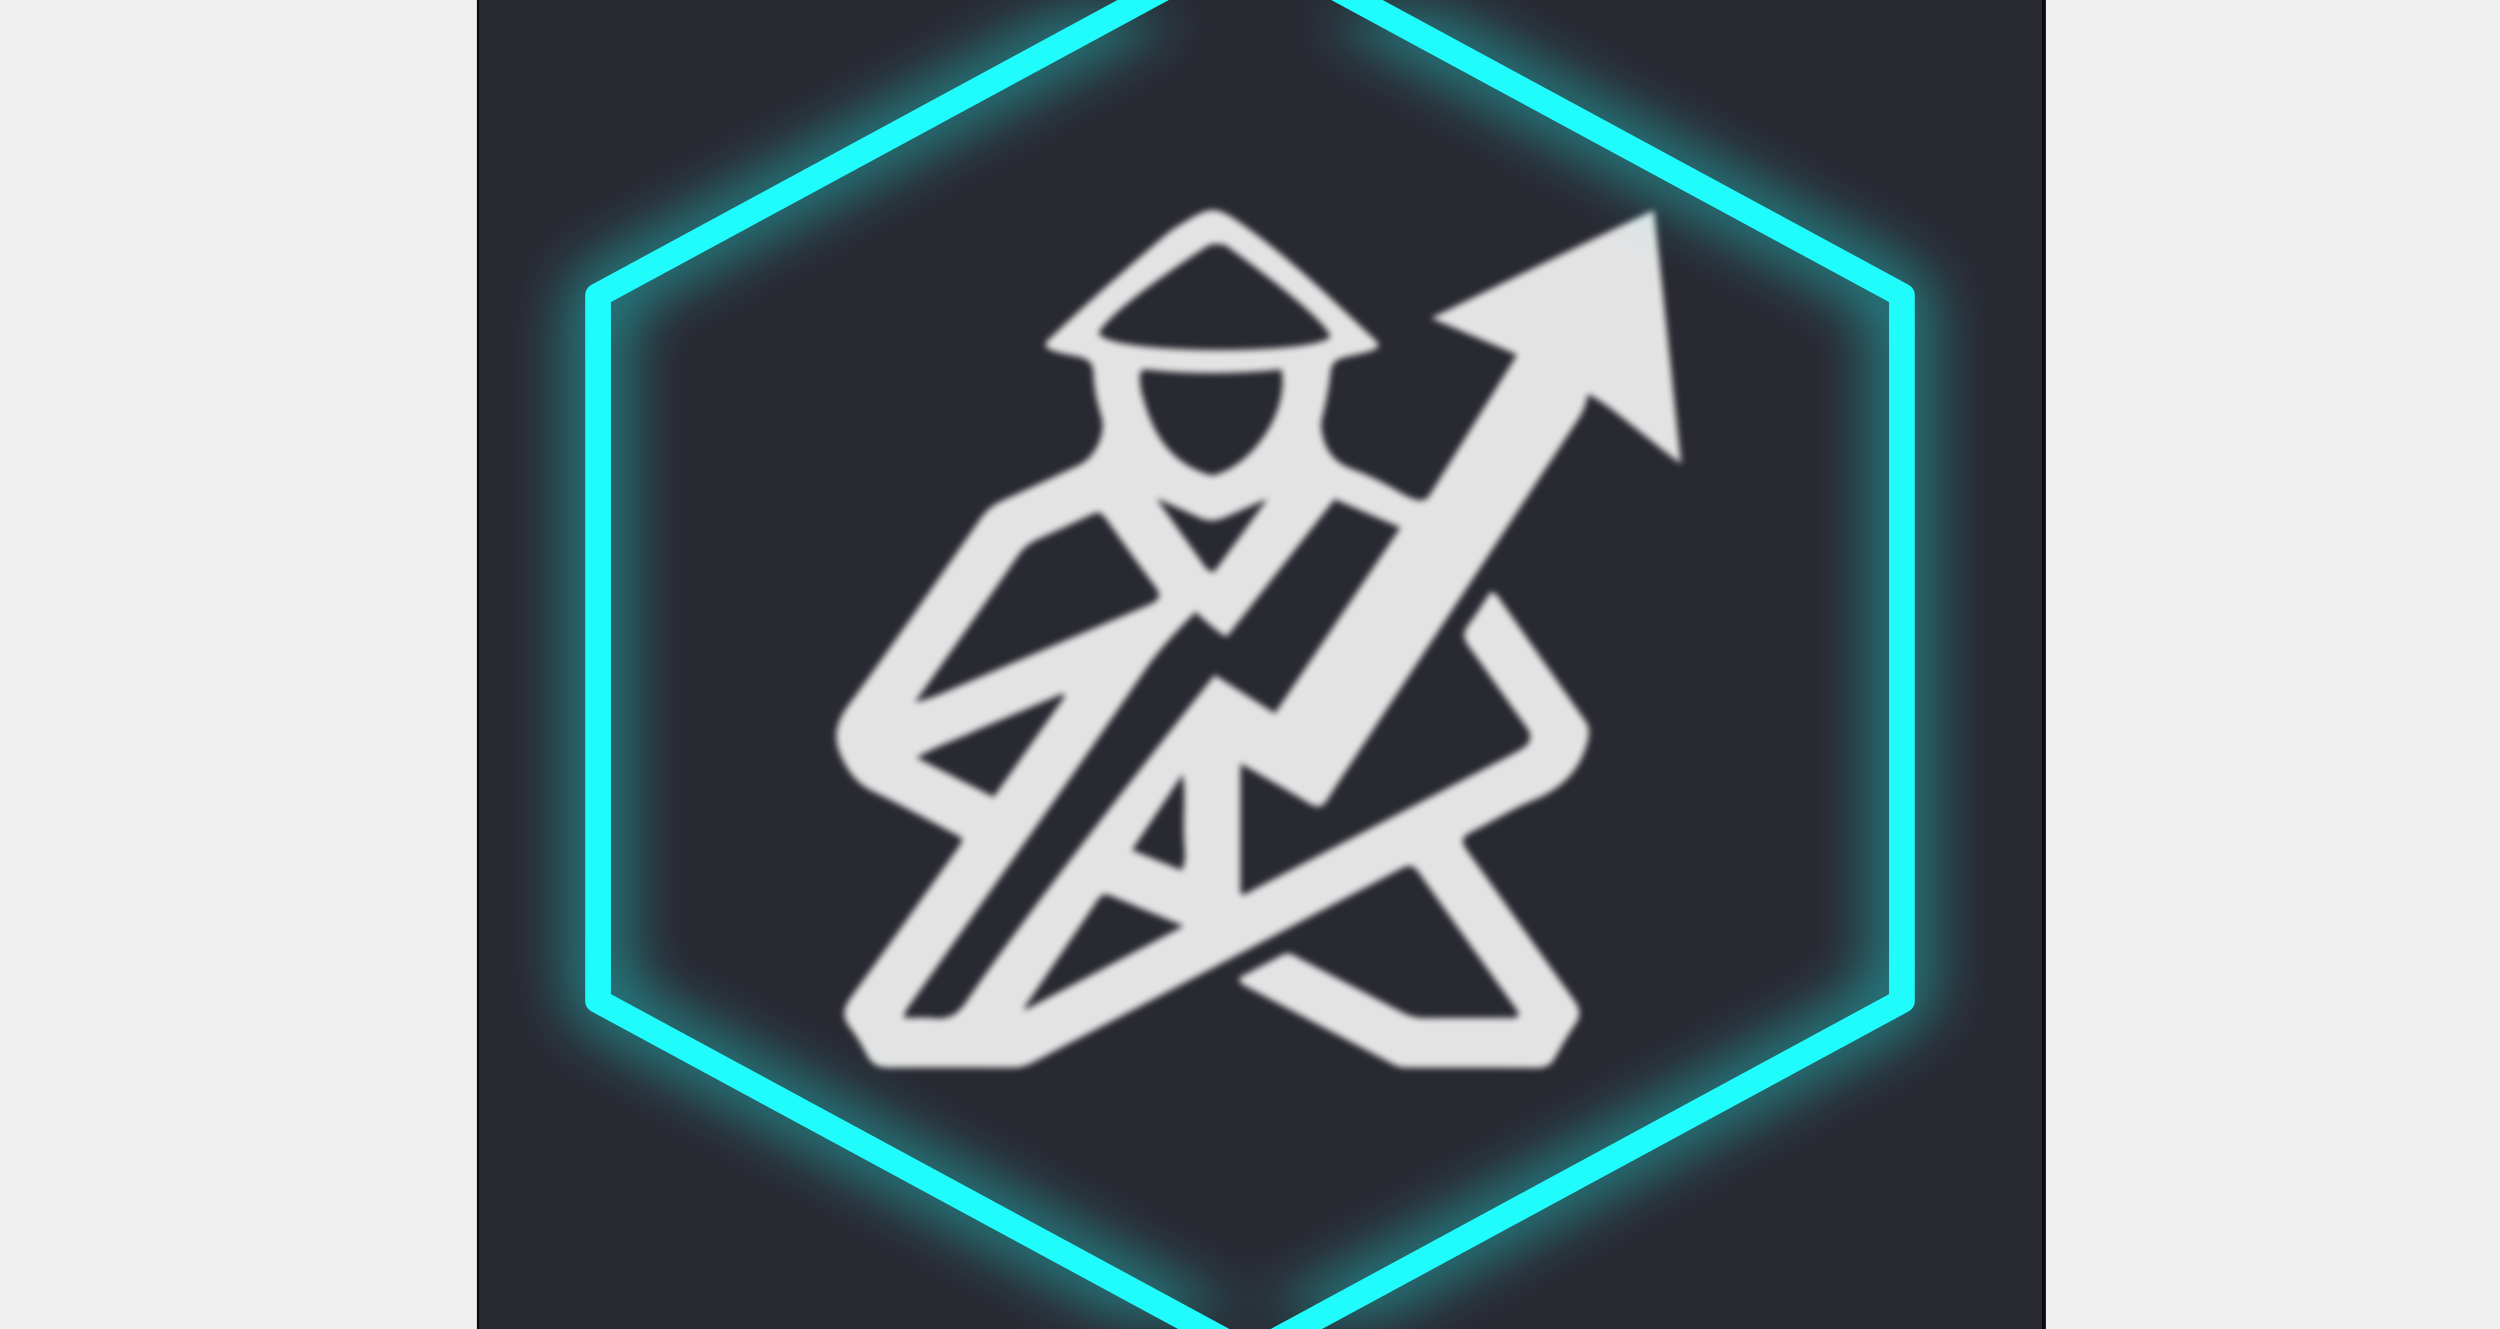
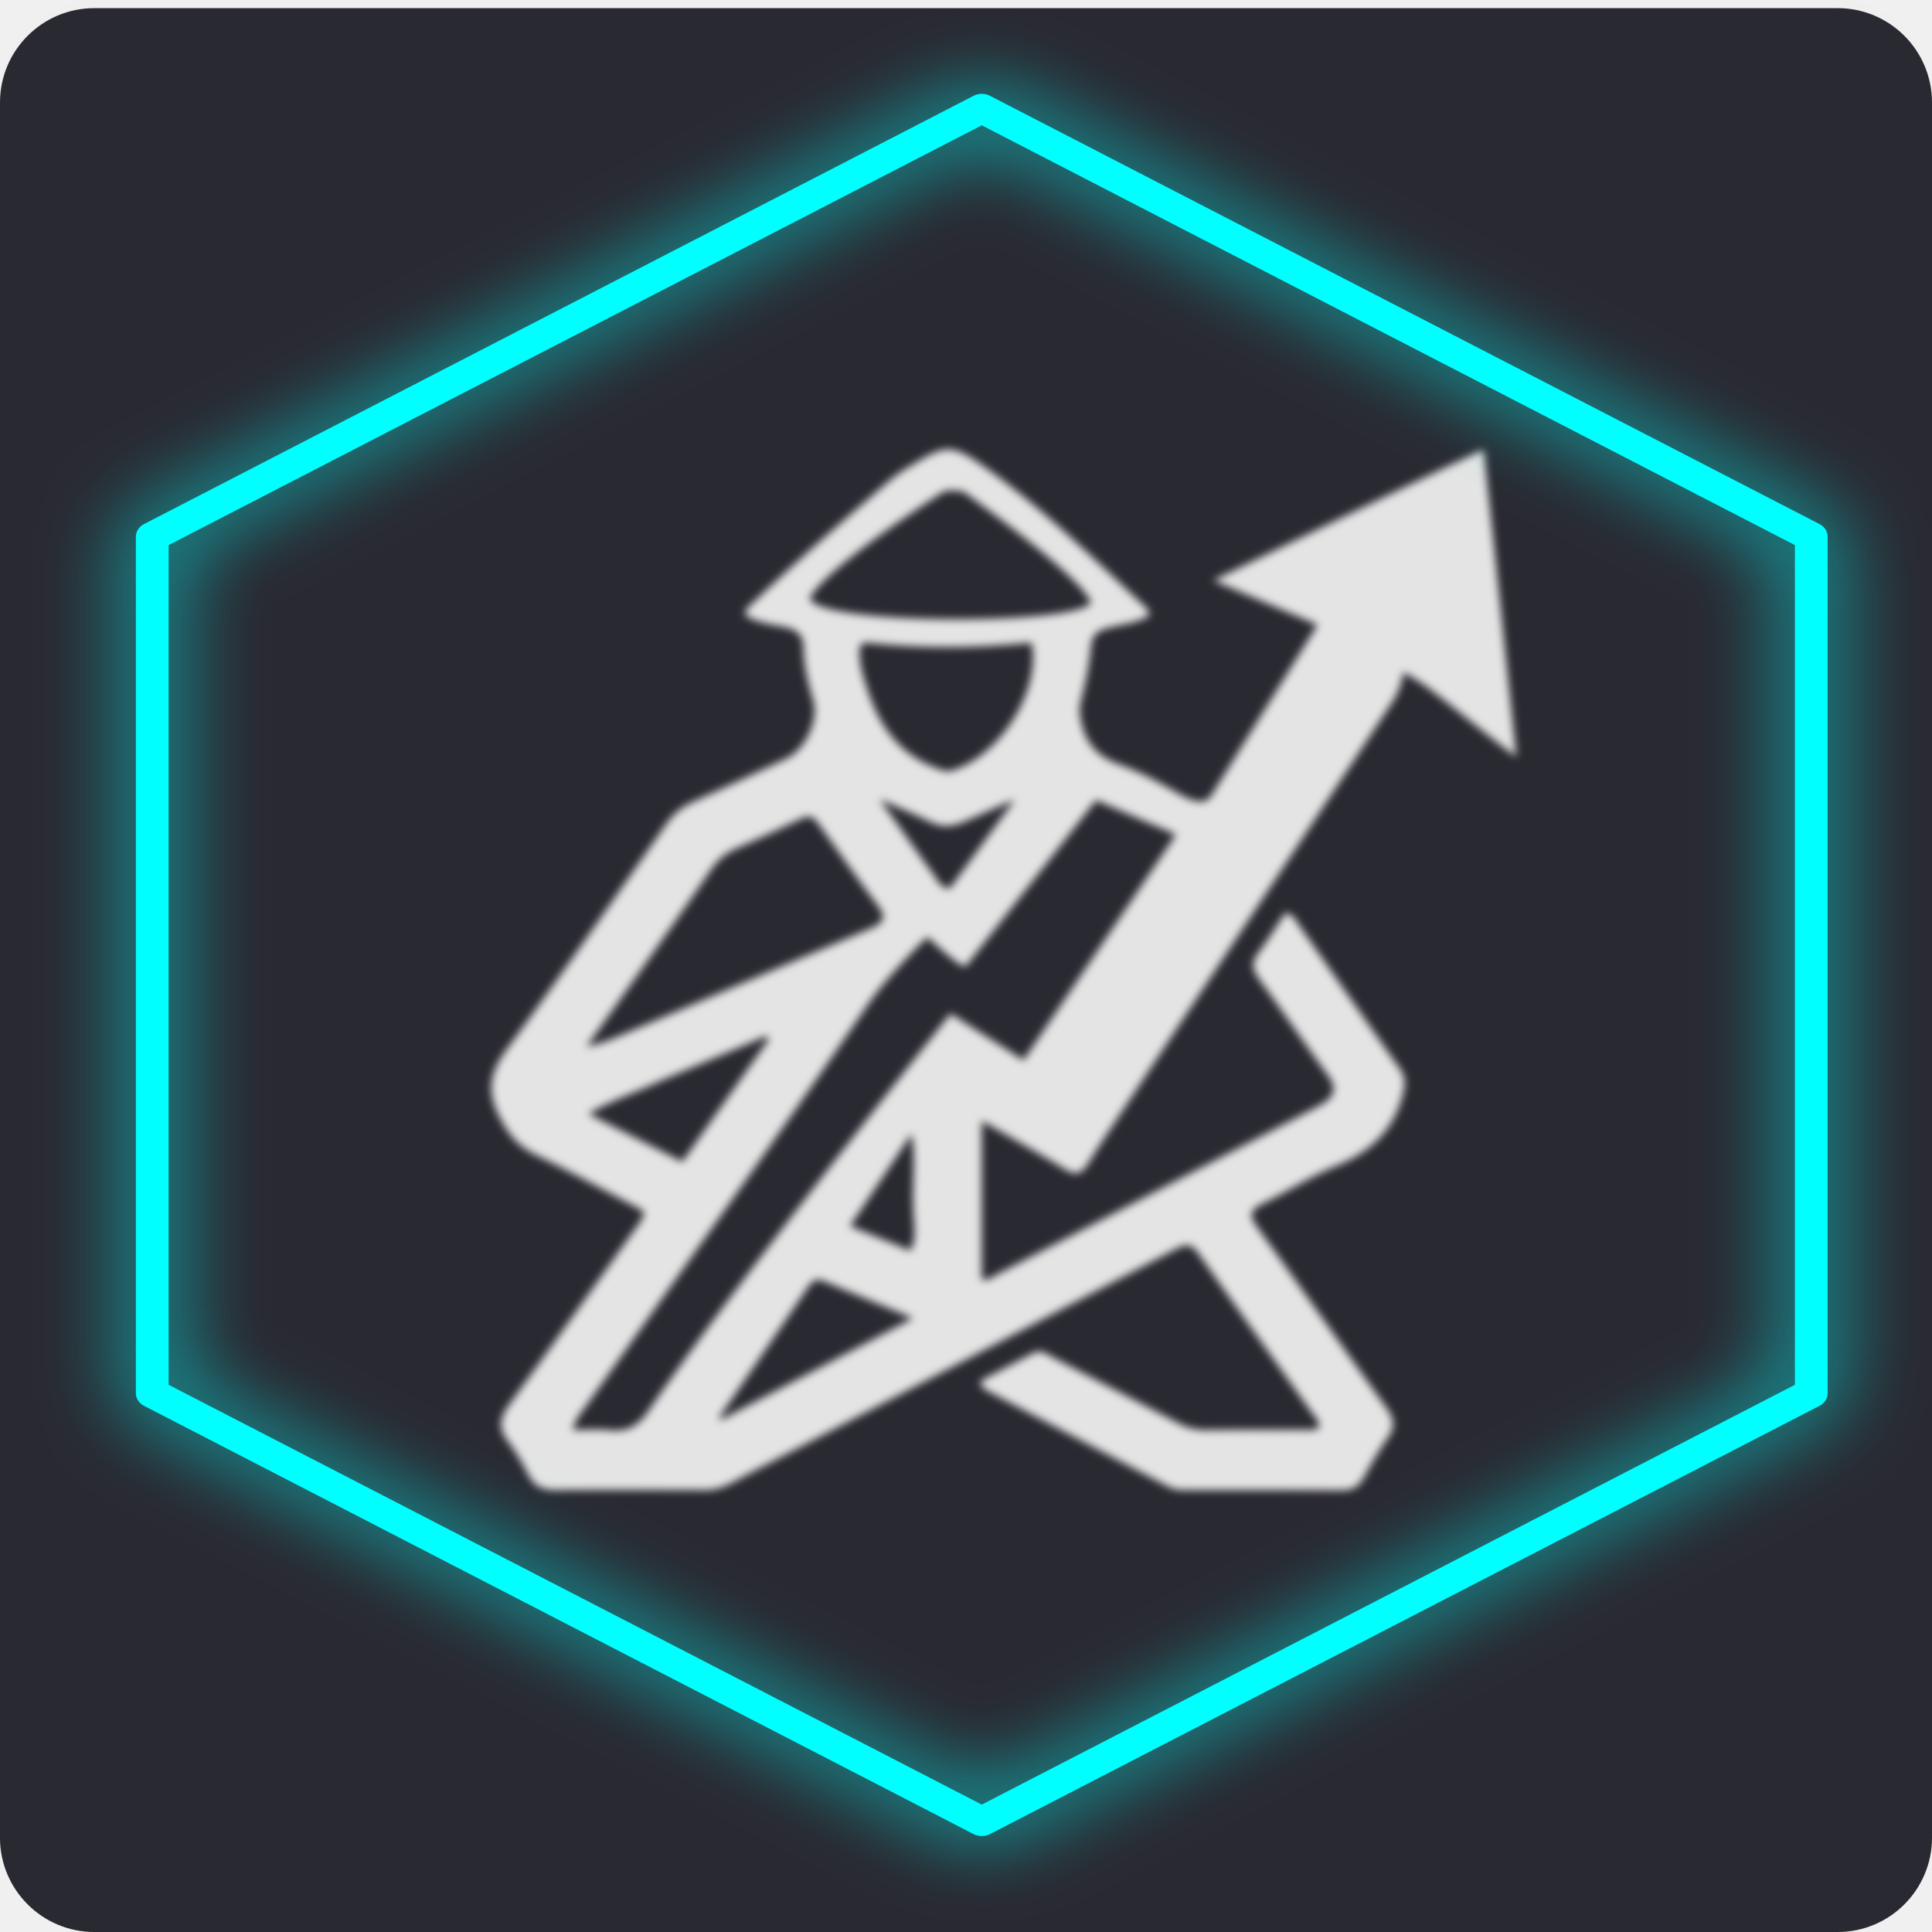
- <svg xmlns="http://www.w3.org/2000/svg" xmlns:xlink="http://www.w3.org/1999/xlink" version="1.1" id="Layer_1" x="0px" y="0px" width="100%" viewBox="0 0 1024 544" enable-background="new 0 0 1024 544" xml:space="preserve">
+ <svg xmlns="http://www.w3.org/2000/svg" xmlns:xlink="http://www.w3.org/1999/xlink" version="1.1" id="Layer_1" x="0px" y="0px" width="652" viewBox="0 0 652 652" enable-background="new 0 0 1024 544" xml:space="preserve" height="652">
  <defs id="defs2">
    <linearGradient id="linearGradient2">
      <stop style="stop-color:#000000;stop-opacity:1;" offset="0" id="stop2" />
      <stop style="stop-color:#000000;stop-opacity:0;" offset="1" id="stop3" />
    </linearGradient>
    <radialGradient xlink:href="#linearGradient2" id="radialGradient3" cx="607.098" cy="170.614" fx="607.098" fy="170.614" r="172.012" gradientTransform="matrix(1,0,0,1.050876,315.7149,90.27522)" gradientUnits="userSpaceOnUse" />
    <filter style="color-interpolation-filters:sRGB" id="filter3" x="-0.011" y="-0.011" width="1.023" height="1.021">
      <feGaussianBlur stdDeviation="1.374" id="feGaussianBlur3" />
    </filter>
    <filter id="cyanGlow" x="-0.073" y="-0.063" width="1.146" height="1.126">
      <feGaussianBlur in="SourceGraphic" stdDeviation="4" result="blur" id="feGaussianBlur1" />
      <feMerge id="feMerge2">
        <feMergeNode in="blur" id="feMergeNode1" />
        <feMergeNode in="SourceGraphic" id="feMergeNode2" />
      </feMerge>
    </filter>
    <filter id="greenGlow" x="-0.6" y="-0.318" width="2.2" height="1.636">
      <feGaussianBlur in="SourceGraphic" stdDeviation="2.5" result="blur" id="feGaussianBlur2" />
      <feMerge id="feMerge4">
        <feMergeNode in="blur" id="feMergeNode3" />
        <feMergeNode in="SourceGraphic" id="feMergeNode4" />
      </feMerge>
    </filter>
    <filter id="filter6" x="-0.6" y="-0.318" width="2.2" height="1.636">
      <feGaussianBlur in="SourceGraphic" stdDeviation="2.5" result="blur" id="feGaussianBlur3-4" />
      <feMerge id="feMerge6">
        <feMergeNode in="blur" id="feMergeNode5" />
        <feMergeNode in="SourceGraphic" id="feMergeNode6" />
      </feMerge>
    </filter>
    <filter id="redGlow" x="-0.6" y="-0.412" width="2.2" height="1.824">
      <feGaussianBlur in="SourceGraphic" stdDeviation="2.5" result="blur" id="feGaussianBlur4" />
      <feMerge id="feMerge8">
        <feMergeNode in="blur" id="feMergeNode7" />
        <feMergeNode in="SourceGraphic" id="feMergeNode8" />
      </feMerge>
    </filter>
    <filter id="filter10" x="-0.6" y="-0.412" width="2.2" height="1.824">
      <feGaussianBlur in="SourceGraphic" stdDeviation="2.5" result="blur" id="feGaussianBlur8" />
      <feMerge id="feMerge10">
        <feMergeNode in="blur" id="feMergeNode9" />
        <feMergeNode in="SourceGraphic" id="feMergeNode10" />
      </feMerge>
    </filter>
    <filter id="filter12" x="-0.6" y="-0.318" width="2.2" height="1.636">
      <feGaussianBlur in="SourceGraphic" stdDeviation="2.5" result="blur" id="feGaussianBlur10" />
      <feMerge id="feMerge12">
        <feMergeNode in="blur" id="feMergeNode11" />
        <feMergeNode in="SourceGraphic" id="feMergeNode12" />
      </feMerge>
    </filter>
  </defs>
-   <text xml:space="preserve" style="font-style:normal;font-variant:normal;font-weight:normal;font-stretch:normal;font-size:112.27px;font-family:'Courier New';-inkscape-font-specification:'Courier New, Normal';font-variant-ligatures:normal;font-variant-caps:normal;font-variant-numeric:normal;font-variant-east-asian:normal;writing-mode:lr-tb;direction:ltr;fill:#ffffff;stroke-width:9.356;stroke-opacity:0.757" x="310.947" y="200.204" id="text14-9-0" transform="scale(0.950456,1.052127)">
-     <tspan id="tspan14-4-9" x="310.947" y="200.204" style="font-style:normal;font-variant:normal;font-weight:normal;font-stretch:normal;font-size:112.27px;font-family:'Courier New';-inkscape-font-specification:'Courier New, Normal';font-variant-ligatures:normal;font-variant-caps:normal;font-variant-numeric:normal;font-variant-east-asian:normal;fill:#ffffff;stroke-width:9.356">}</tspan>
-   </text>
-   <rect width="642.657" height="646.861" fill="#0a0a14" id="rect1-8" x="195.34" y="-57.434" style="stroke-width:3.261" ry="31.744" />
-   <path id="path1" style="opacity:0.951;mix-blend-mode:normal;fill:#ededed;fill-opacity:1;stroke:url(#radialGradient3);stroke-width:1.101;filter:url(#filter3)" d="m 628.45,93.322 c -3.564,0.103 -7.198,2.456 -13.865,6.682 -2.022,1.281 -3.937,2.764 -5.713,4.35 -15.493,13.83 -30.937,27.71 -45.65,42.316 -1.111,1.102 -2.736,2.043 -2.1,4.271 3.904,2.404 8.63,2.966 13.094,3.932 4.264,0.922 6.102,3.076 6.154,6.998 0.085,6.346 1.532,12.477 3.264,18.539 1.893,6.627 -2.624,16.851 -9.076,19.982 -10.354,5.025 -20.676,10.113 -31.117,14.967 -3.863,1.796 -6.68,4.321 -9.006,7.762 -17.632,26.085 -35.049,52.317 -53.299,78 -5.451,7.671 -6.767,14.032 -2.742,22.615 2.922,6.232 6.252,10.777 12.711,13.973 12.261,6.067 24.079,12.958 35.934,19.428 -0.114,2.366 -1.351,3.788 -2.361,5.256 -14.144,20.545 -28.233,41.125 -42.566,61.547 -3.045,4.339 -4.108,8.023 -0.68,12.645 2.808,3.785 5.073,7.987 7.189,12.186 1.915,3.797 4.839,4.924 9.01,4.893 15.907,-0.122 31.816,-0.03 48.248,-0.018 4.203,0.263 7.469,-0.772 10.645,-2.555 7.268,-4.08 14.648,-7.978 21.971,-11.969 41.982,-22.883 83.974,-45.748 125.914,-68.701 3.13,-1.713 5.256,-2.615 7.77,1.092 12.561,18.529 25.403,36.884 38.064,55.352 1.061,1.548 2.724,2.993 2.418,5.221 -1.966,1.153 -4.072,0.706 -6.066,0.719 -10.48,0.067 -20.963,-0.057 -31.441,0.09 -3.51,0.049 -6.566,-0.762 -9.58,-2.416 -13.971,-7.67 -27.995,-15.252 -42.008,-22.852 -1.925,-1.044 -3.867,-2.723 -6.213,-1.49 -6.145,3.229 -12.183,6.643 -17.859,9.762 0.227,2.293 1.297,2.813 2.24,3.332 20.133,11.077 40.28,22.132 60.426,33.188 1.667,0.915 3.48,1.256 5.391,1.256 17.593,0.002 35.185,-0.037 52.777,0.072 3.427,0.021 5.556,-1.195 7.113,-4.115 2.559,-4.796 5.159,-9.611 8.236,-14.104 2.581,-3.768 2.033,-6.668 -0.469,-10.262 -14.565,-20.922 -28.826,-42.039 -43.406,-62.951 -2.677,-3.839 -2.145,-5.722 2.029,-7.826 8.279,-4.173 16.01,-9.462 24.535,-13.043 11.785,-4.951 19.365,-12.559 22.398,-24.697 0.858,-3.432 1.072,-5.987 -1.002,-9.002 -11.45,-16.651 -22.718,-33.418 -34.098,-50.113 -0.964,-1.414 -1.481,-3.382 -4.322,-3.742 -2.921,4.535 -5.747,9.375 -9.049,13.895 -2.333,3.193 -1.951,5.676 0.217,8.758 7.858,11.171 15.379,22.562 23.25,33.725 3.048,4.323 1.98,7.291 -2.25,9.816 -1.43,0.854 -2.893,1.657 -4.359,2.453 -34.698,18.834 -69.392,37.672 -104.111,56.471 -1.546,0.837 -2.956,2.277 -5.121,1.766 v -54.897 c 2.394,1.365 3.979,2.227 5.52,3.154 7.453,4.485 14.979,8.865 22.303,13.537 3.463,2.209 5.508,1.768 7.568,-1.711 3.884,-6.56 8.093,-12.943 12.197,-19.381 29.809,-46.757 59.659,-93.49 89.414,-140.279 6.8,-10.693 0.169,-13.014 9.006,-7.559 5.254,3.244 26.856,22.519 32.932,26.459 L 807.653,93.509 c 0.286,-0.915 -90.271,45.178 -90.271,45.178 l 34.777,15.377 -35.584,59.201 c -2.885,4.799 -10.035,-0.277 -14.705,-3.025 -5.091,-2.996 -10.434,-5.752 -15.984,-7.83 -6.461,-2.419 -10.415,-6.338 -12.227,-12.793 -0.902,-3.215 -1.368,-6.054 -0.527,-9.41 1.527,-6.091 2.754,-12.313 3.303,-18.545 0.352,-4.001 2.06,-5.566 5.828,-6.561 4.581,-1.209 9.481,-1.697 13.4,-4.039 0.433,-1.417 -0.082,-2.201 -0.736,-2.838 -17.086,-16.64 -33.83,-33.743 -53.031,-48.088 -6.387,-4.772 -9.881,-6.918 -13.445,-6.814 z m -1.354,14.696 c 1.201,-0.748 6.284,-0.488 7.15,0.238 1.288,1.13 38.922,28.806 42.19,38.143 -4.822,7.941 -91.207,7.84 -94.008,-1.496 4.989,-10.394 42.543,-35.561 44.667,-36.885 z m 29.53,52.24 c 3.113,16.614 -10.34,38.691 -26.184,44.115 -2.292,0.785 -3.931,-0.001 -5.828,-0.748 -12.973,-5.107 -19.227,-15.396 -23.018,-27.553 -1.231,-3.949 -2.523,-7.907 -2.461,-12.115 0.027,-1.814 -0.356,-3.821 2.607,-3.682 18.897,2.155 36.948,1.785 54.883,-0.018 z m -50.816,54.187 c 6.329,2.914 11.872,5.33 17.277,8.002 3.662,1.81 6.96,1.562 10.66,-0.062 5.618,-2.466 11.058,-5.201 17.188,-7.74 -7.238,10.256 -14.477,20.51 -21.715,30.766 v 0.002 c -3.339,-0.426 -4.033,-2.926 -5.338,-4.781 -5.949,-8.457 -11.756,-17.005 -18.072,-26.186 z m 72.33,0.311 26.713,11.945 -50.945,78.133 -24.393,-16.141 c 0,0 -71.165,92.048 -100.951,137.523 -3.304,5.045 -6.895,7.458 -13.104,6.707 -3.82,-0.462 -7.75,-0.086 -12.246,-0.086 0.852,-3.784 2.98,-6.081 4.652,-8.539 31.418,-46.178 63.311,-92.066 93.988,-138.693 7.067,-10.742 19.926,-23.482 19.926,-23.482 0,0 11.716,11.631 12.891,10.078 z m -96.166,5.738 c 1.191,-0.001 2.148,0.664 3.113,2.068 6.695,9.733 13.397,19.467 20.332,29.043 2.932,4.049 1.364,5.811 -2.662,7.584 -27.507,12.111 -54.948,24.359 -82.412,36.561 -3.866,1.718 -7.738,3.425 -12.484,4.375 6.291,-9.183 12.582,-18.366 18.873,-27.549 7.979,-11.789 15.566,-22.894 22.98,-34.102 2.089,-3.157 4.727,-5.396 8.229,-6.99 7.256,-3.303 14.453,-6.735 21.582,-10.283 0.937,-0.466 1.735,-0.706 2.449,-0.707 z m -14.111,75.979 c 0.31,0.364 0.62,0.728 0.93,1.092 -9.535,13.981 -19.071,27.961 -28.945,42.439 -10.402,-5.513 -20.448,-10.838 -31.383,-16.633 8.128,-4.823 16.474,-7.636 24.262,-11.475 12.229,-5.361 23.683,-10.393 35.137,-15.424 z m 48.641,33.859 c 1.48,9.296 0.092,17.436 0.561,25.5 -0.046,5.42 1.39,9.911 -0.914,14.941 -6.532,-2.751 -12.958,-5.457 -20.234,-8.521 6.783,-10.517 13.311,-20.638 20.588,-31.92 z m -31.377,50.529 c 0.546,-0.024 1.165,0.107 1.891,0.424 9.5,4.152 19.046,8.206 29.92,12.875 -22.185,12.173 -43.188,23.696 -64.191,35.221 -0.22,-0.207 -0.44,-0.414 -0.66,-0.621 9.732,-14.808 19.463,-29.616 29.195,-44.424 1.228,-1.946 2.208,-3.403 3.846,-3.475 z" transform="matrix(1.009736,0,0,0.9745817,-138.0814,-4.848303)" />
-   <g filter="url(#cyanGlow)" id="g6" transform="matrix(3.513491,0,0,3.286031,628.4451,256.082)">
-     <polygon points="0,88 -76,44 -76,-44 0,-88 76,-44 76,44 " fill="none" stroke="#00ffff" stroke-width="3" stroke-linejoin="round" id="polygon6" transform="translate(-33.14227,2.855237)" />
+   <rect width="652" height="649.253" fill="#0a0a14" id="rect1-8" x="4.7851563e-06" y="2.747" style="stroke-width:3.291" ry="31.862" />
+   <rect style="opacity:0.25;fill:#ededed;fill-opacity:0.546;stroke-width:1.095;stroke-opacity:0.757" id="rect5" width="652" height="652" x="4.7851563e-06" y="3.027916e-05" ry="31.973" />
+   <path id="path1" style="opacity:0.951;mix-blend-mode:normal;fill:#ededed;fill-opacity:1;stroke:url(#radialGradient3);stroke-width:1.101;filter:url(#filter3)" d="m 628.45,93.322 c -3.564,0.103 -7.198,2.456 -13.865,6.682 -2.022,1.281 -3.937,2.764 -5.713,4.35 -15.493,13.83 -30.937,27.71 -45.65,42.316 -1.111,1.102 -2.736,2.043 -2.1,4.271 3.904,2.404 8.63,2.966 13.094,3.932 4.264,0.922 6.102,3.076 6.154,6.998 0.085,6.346 1.532,12.477 3.264,18.539 1.893,6.627 -2.624,16.851 -9.076,19.982 -10.354,5.025 -20.676,10.113 -31.117,14.967 -3.863,1.796 -6.68,4.321 -9.006,7.762 -17.632,26.085 -35.049,52.317 -53.299,78 -5.451,7.671 -6.767,14.032 -2.742,22.615 2.922,6.232 6.252,10.777 12.711,13.973 12.261,6.067 24.079,12.958 35.934,19.428 -0.114,2.366 -1.351,3.788 -2.361,5.256 -14.144,20.545 -28.233,41.125 -42.566,61.547 -3.045,4.339 -4.108,8.023 -0.68,12.645 2.808,3.785 5.073,7.987 7.189,12.186 1.915,3.797 4.839,4.924 9.01,4.893 15.907,-0.122 31.816,-0.03 48.248,-0.018 4.203,0.263 7.469,-0.772 10.645,-2.555 7.268,-4.08 14.648,-7.978 21.971,-11.969 41.982,-22.883 83.974,-45.748 125.914,-68.701 3.13,-1.713 5.256,-2.615 7.77,1.092 12.561,18.529 25.403,36.884 38.064,55.352 1.061,1.548 2.724,2.993 2.418,5.221 -1.966,1.153 -4.072,0.706 -6.066,0.719 -10.48,0.067 -20.963,-0.057 -31.441,0.09 -3.51,0.049 -6.566,-0.762 -9.58,-2.416 -13.971,-7.67 -27.995,-15.252 -42.008,-22.852 -1.925,-1.044 -3.867,-2.723 -6.213,-1.49 -6.145,3.229 -12.183,6.643 -17.859,9.762 0.227,2.293 1.297,2.813 2.24,3.332 20.133,11.077 40.28,22.132 60.426,33.188 1.667,0.915 3.48,1.256 5.391,1.256 17.593,0.002 35.185,-0.037 52.777,0.072 3.427,0.021 5.556,-1.195 7.113,-4.115 2.559,-4.796 5.159,-9.611 8.236,-14.104 2.581,-3.768 2.033,-6.668 -0.469,-10.262 -14.565,-20.922 -28.826,-42.039 -43.406,-62.951 -2.677,-3.839 -2.145,-5.722 2.029,-7.826 8.279,-4.173 16.01,-9.462 24.535,-13.043 11.785,-4.951 19.365,-12.559 22.398,-24.697 0.858,-3.432 1.072,-5.987 -1.002,-9.002 -11.45,-16.651 -22.718,-33.418 -34.098,-50.113 -0.964,-1.414 -1.481,-3.382 -4.322,-3.742 -2.921,4.535 -5.747,9.375 -9.049,13.895 -2.333,3.193 -1.951,5.676 0.217,8.758 7.858,11.171 15.379,22.562 23.25,33.725 3.048,4.323 1.98,7.291 -2.25,9.816 -1.43,0.854 -2.893,1.657 -4.359,2.453 -34.698,18.834 -69.392,37.672 -104.111,56.471 -1.546,0.837 -2.956,2.277 -5.121,1.766 v -54.897 c 2.394,1.365 3.979,2.227 5.52,3.154 7.453,4.485 14.979,8.865 22.303,13.537 3.463,2.209 5.508,1.768 7.568,-1.711 3.884,-6.56 8.093,-12.943 12.197,-19.381 29.809,-46.757 59.659,-93.49 89.414,-140.279 6.8,-10.693 0.169,-13.014 9.006,-7.559 5.254,3.244 26.856,22.519 32.932,26.459 L 807.653,93.509 c 0.286,-0.915 -90.271,45.178 -90.271,45.178 l 34.777,15.377 -35.584,59.201 c -2.885,4.799 -10.035,-0.277 -14.705,-3.025 -5.091,-2.996 -10.434,-5.752 -15.984,-7.83 -6.461,-2.419 -10.415,-6.338 -12.227,-12.793 -0.902,-3.215 -1.368,-6.054 -0.527,-9.41 1.527,-6.091 2.754,-12.313 3.303,-18.545 0.352,-4.001 2.06,-5.566 5.828,-6.561 4.581,-1.209 9.481,-1.697 13.4,-4.039 0.433,-1.417 -0.082,-2.201 -0.736,-2.838 -17.086,-16.64 -33.83,-33.743 -53.031,-48.088 -6.387,-4.772 -9.881,-6.918 -13.445,-6.814 z m -1.354,14.696 c 1.201,-0.748 6.284,-0.488 7.15,0.238 1.288,1.13 38.922,28.806 42.19,38.143 -4.822,7.941 -91.207,7.84 -94.008,-1.496 4.989,-10.394 42.543,-35.561 44.667,-36.885 z m 29.53,52.24 c 3.113,16.614 -10.34,38.691 -26.184,44.115 -2.292,0.785 -3.931,-0.001 -5.828,-0.748 -12.973,-5.107 -19.227,-15.396 -23.018,-27.553 -1.231,-3.949 -2.523,-7.907 -2.461,-12.115 0.027,-1.814 -0.356,-3.821 2.607,-3.682 18.897,2.155 36.948,1.785 54.883,-0.018 z m -50.816,54.187 c 6.329,2.914 11.872,5.33 17.277,8.002 3.662,1.81 6.96,1.562 10.66,-0.062 5.618,-2.466 11.058,-5.201 17.188,-7.74 -7.238,10.256 -14.477,20.51 -21.715,30.766 v 0.002 c -3.339,-0.426 -4.033,-2.926 -5.338,-4.781 -5.949,-8.457 -11.756,-17.005 -18.072,-26.186 z m 72.33,0.311 26.713,11.945 -50.945,78.133 -24.393,-16.141 c 0,0 -71.165,92.048 -100.951,137.523 -3.304,5.045 -6.895,7.458 -13.104,6.707 -3.82,-0.462 -7.75,-0.086 -12.246,-0.086 0.852,-3.784 2.98,-6.081 4.652,-8.539 31.418,-46.178 63.311,-92.066 93.988,-138.693 7.067,-10.742 19.926,-23.482 19.926,-23.482 0,0 11.716,11.631 12.891,10.078 z m -96.166,5.738 c 1.191,-0.001 2.148,0.664 3.113,2.068 6.695,9.733 13.397,19.467 20.332,29.043 2.932,4.049 1.364,5.811 -2.662,7.584 -27.507,12.111 -54.948,24.359 -82.412,36.561 -3.866,1.718 -7.738,3.425 -12.484,4.375 6.291,-9.183 12.582,-18.366 18.873,-27.549 7.979,-11.789 15.566,-22.894 22.98,-34.102 2.089,-3.157 4.727,-5.396 8.229,-6.99 7.256,-3.303 14.453,-6.735 21.582,-10.283 0.937,-0.466 1.735,-0.706 2.449,-0.707 z m -14.111,75.979 c 0.31,0.364 0.62,0.728 0.93,1.092 -9.535,13.981 -19.071,27.961 -28.945,42.439 -10.402,-5.513 -20.448,-10.838 -31.383,-16.633 8.128,-4.823 16.474,-7.636 24.262,-11.475 12.229,-5.361 23.683,-10.393 35.137,-15.424 z m 48.641,33.859 c 1.48,9.296 0.092,17.436 0.561,25.5 -0.046,5.42 1.39,9.911 -0.914,14.941 -6.532,-2.751 -12.958,-5.457 -20.234,-8.521 6.783,-10.517 13.311,-20.638 20.588,-31.92 z m -31.377,50.529 c 0.546,-0.024 1.165,0.107 1.891,0.424 9.5,4.152 19.046,8.206 29.92,12.875 -22.185,12.173 -43.188,23.696 -64.191,35.221 -0.22,-0.207 -0.44,-0.414 -0.66,-0.621 9.732,-14.808 19.463,-29.616 29.195,-44.424 1.228,-1.946 2.208,-3.403 3.846,-3.475 z" transform="matrix(1.009736,0,0,0.9745817,-314.8496,60.71845)" />
+   <g filter="url(#cyanGlow)" id="g6" transform="matrix(3.683397,0,0,3.284659,453.3937,316.2672)">
+     <polygon points="-76,-44 0,-88 76,-44 76,44 0,88 -76,44 " fill="none" stroke="#00ffff" stroke-width="3" stroke-linejoin="round" id="polygon6" transform="translate(-33.14227,2.855237)" />
  </g>
-   <rect style="opacity:0.25;fill:#ededed;fill-opacity:0.546;stroke-width:1.095;stroke-opacity:0.757" id="rect5" width="640.116" height="645.109" x="196.233" y="-56.166" ry="31.973" />
</svg>
